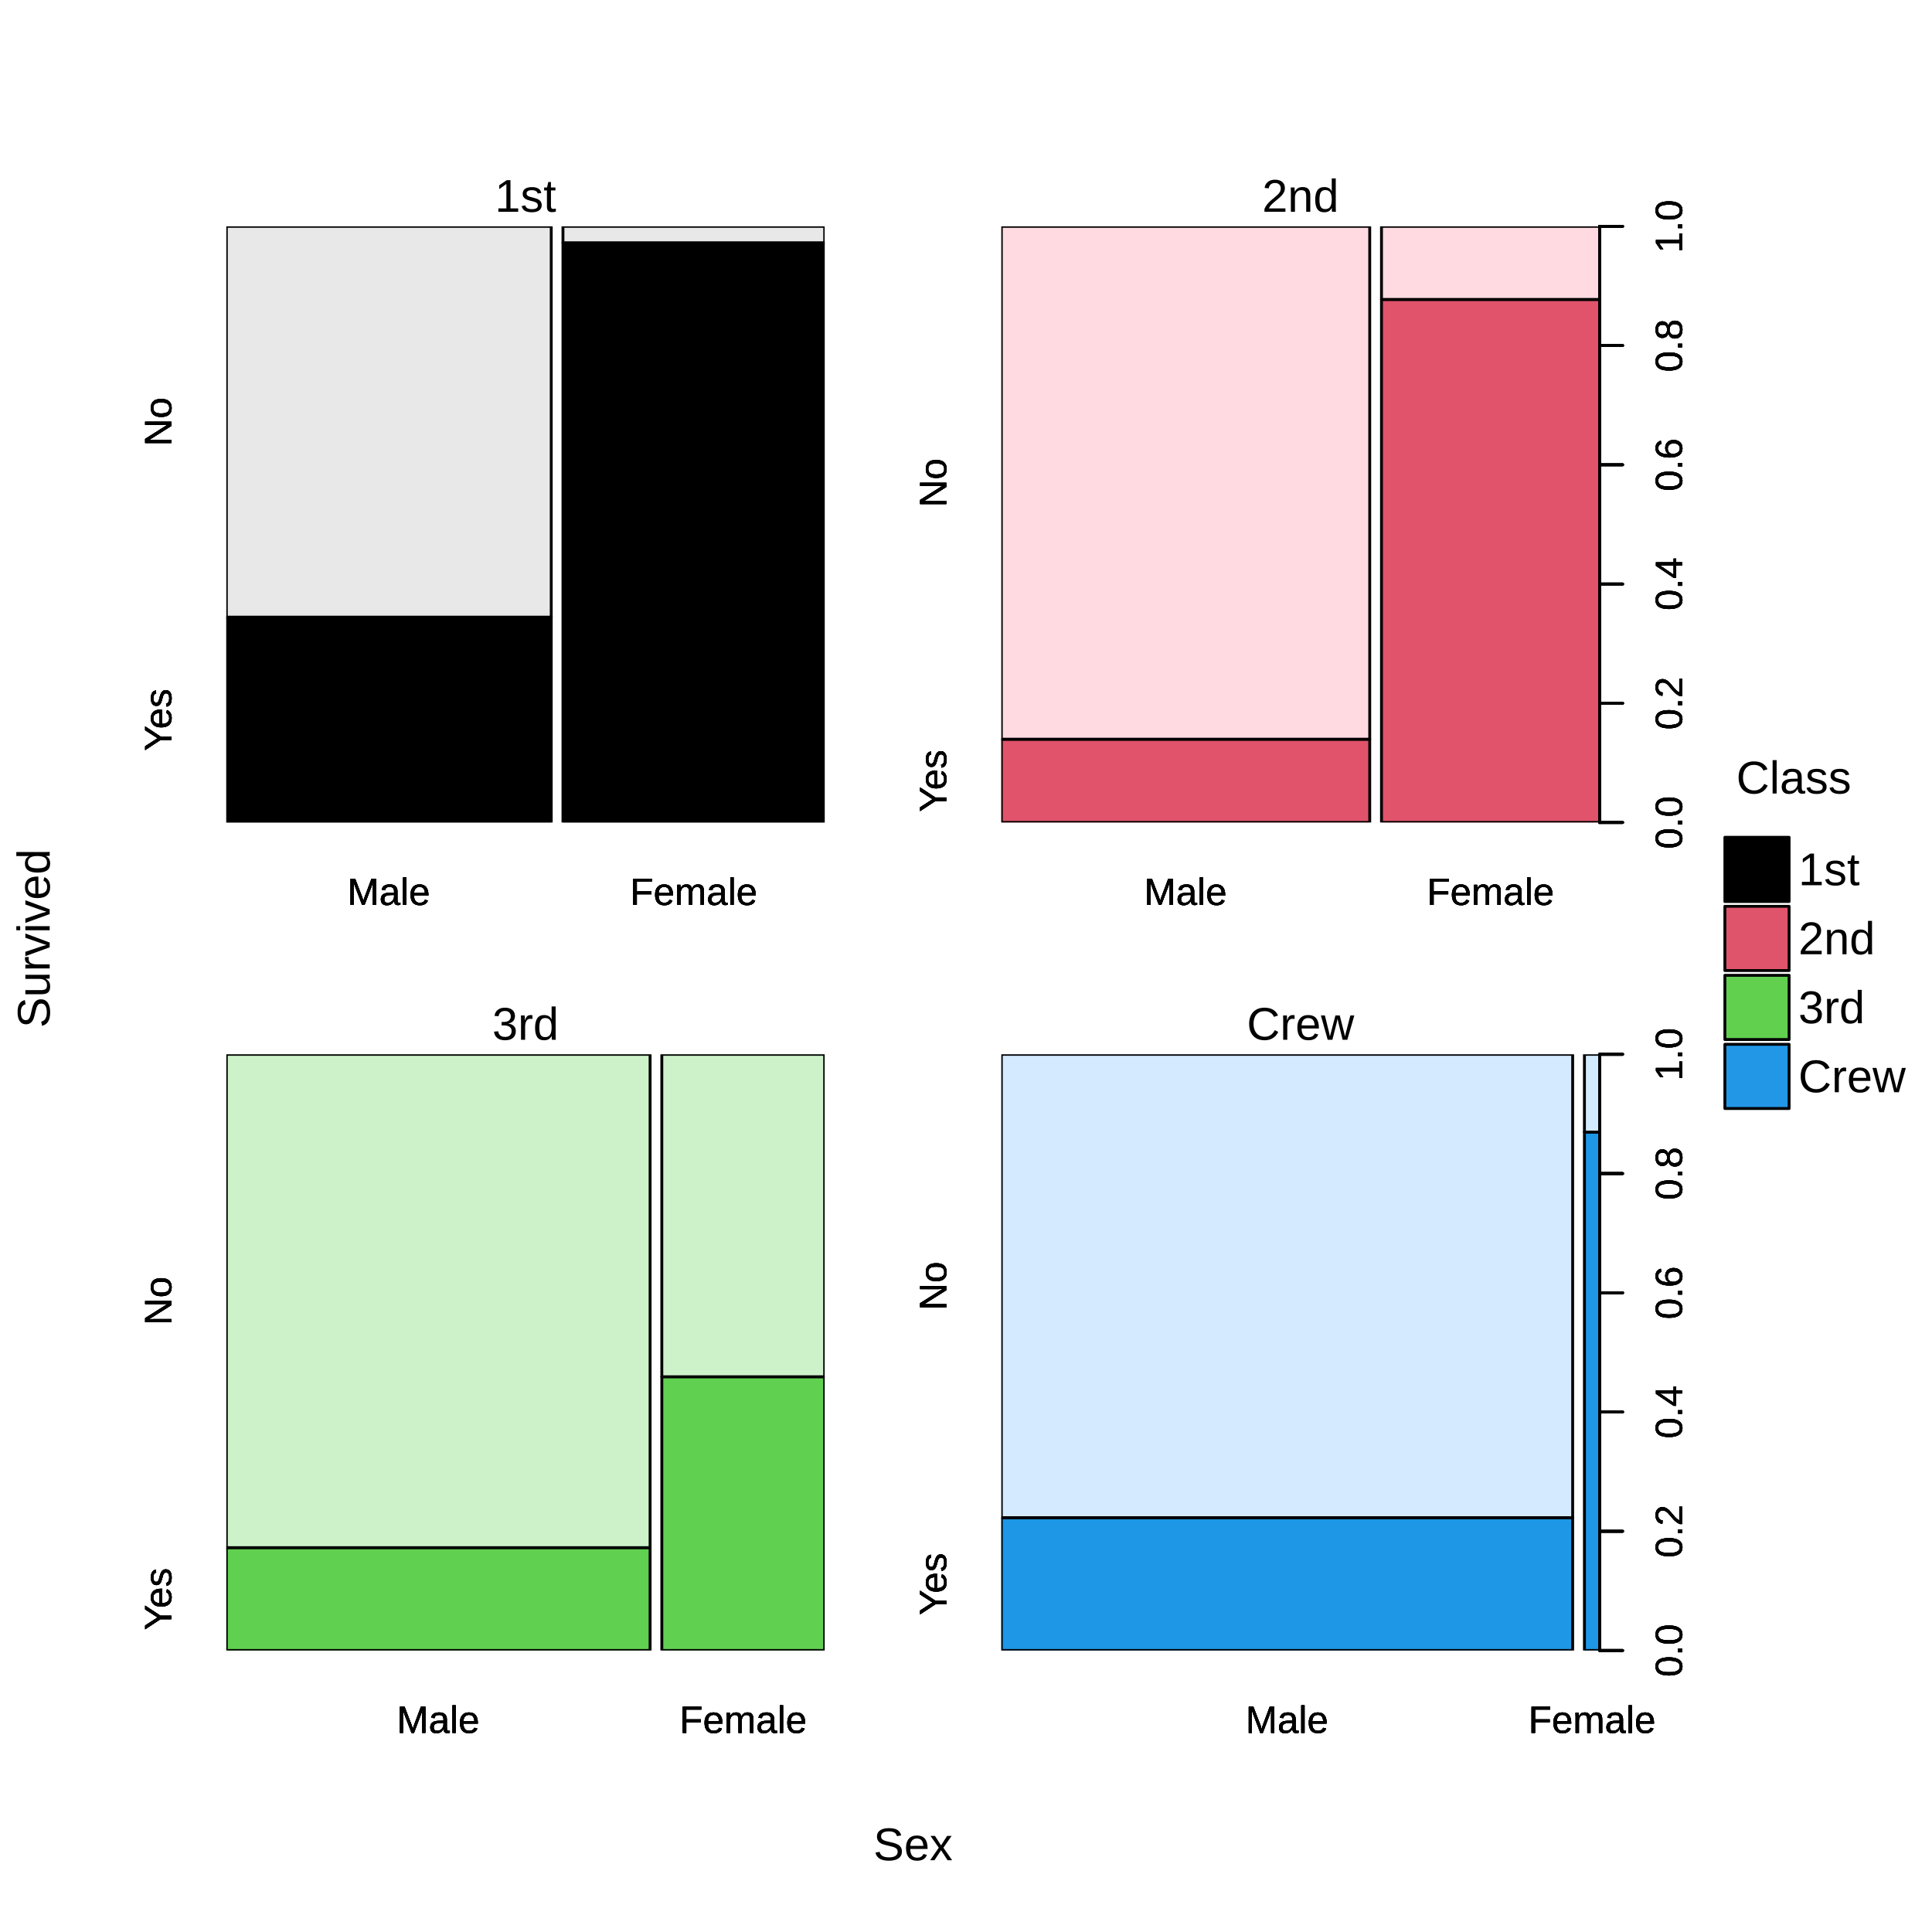
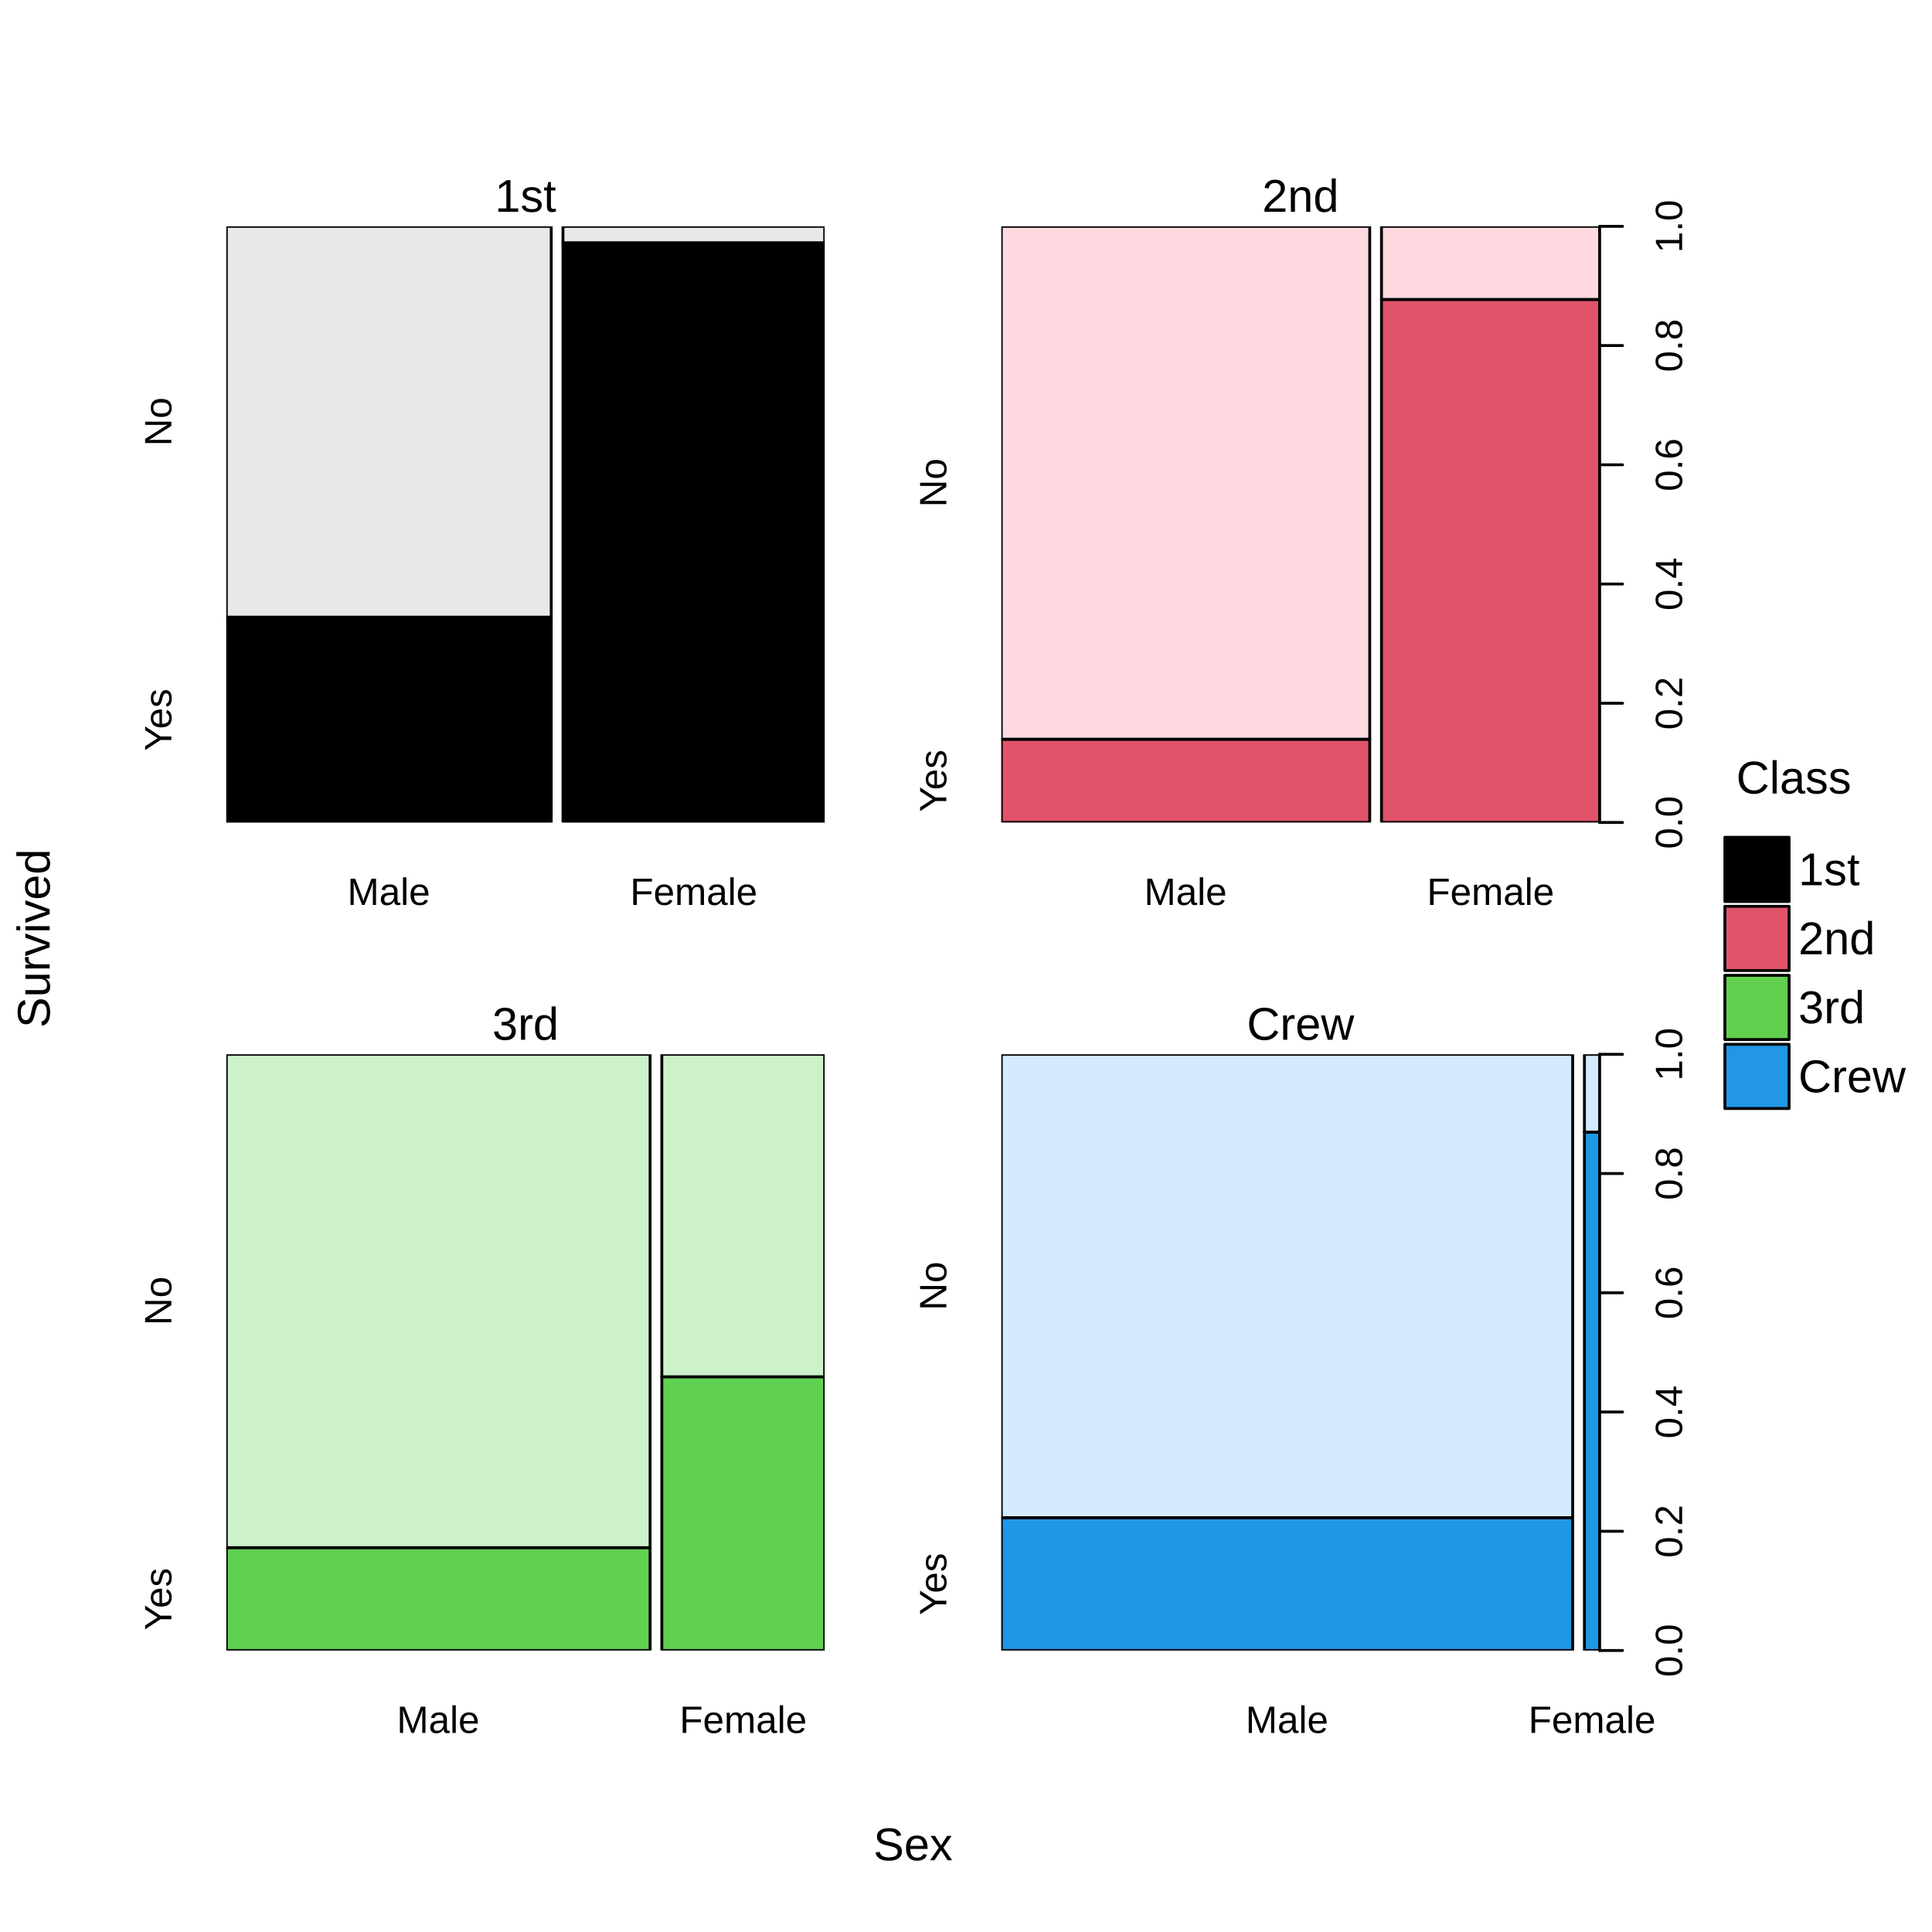
<svg xmlns="http://www.w3.org/2000/svg" width="504.00pt" height="504.00pt" viewBox="0 0 504.00 504.00">
  <g class="svglite">
    <defs>
      <style type="text/css">
    .svglite line, .svglite polyline, .svglite polygon, .svglite path, .svglite rect, .svglite circle {
      fill: none;
      stroke: #000000;
      stroke-linecap: round;
      stroke-linejoin: round;
      stroke-miterlimit: 10.00;
    }
    .svglite text {
      white-space: pre;
    }
    .svglite g.glyphgroup path {
      fill: inherit;
      stroke: none;
    }
  </style>
    </defs>
    <rect width="100%" height="100%" style="stroke: none; fill: #FFFFFF;" />
    <defs>
      <clipPath id="cpMC4wMHw1MDQuMDB8MC4wMHw1MDQuMDA=">
        <rect x="0.00" y="0.00" width="504.00" height="504.00" />
      </clipPath>
    </defs>
    <g clip-path="url(#cpMC4wMHw1MDQuMDB8MC4wMHw1MDQuMDA=)">
      <rect x="449.97" y="218.43" width="16.75" height="16.75" style="stroke-width: 0.75; fill: #000000;" />
      <rect x="449.97" y="236.43" width="16.75" height="16.75" style="stroke-width: 0.75; fill: #DF536B;" />
      <rect x="449.97" y="254.43" width="16.75" height="16.75" style="stroke-width: 0.75; fill: #61D04F;" />
      <rect x="449.97" y="272.43" width="16.75" height="16.75" style="stroke-width: 0.75; fill: #2297E6;" />
      <text x="452.94" y="207.00" style="font-size: 12.00px; font-family: &quot;Liberation Sans&quot;;" textLength="30.02px" lengthAdjust="spacingAndGlyphs">Class</text>
      <text x="469.14" y="230.93" style="font-size: 12.00px; font-family: &quot;Liberation Sans&quot;;" textLength="16.00px" lengthAdjust="spacingAndGlyphs">1st</text>
      <text x="469.14" y="248.93" style="font-size: 12.00px; font-family: &quot;Liberation Sans&quot;;" textLength="20.02px" lengthAdjust="spacingAndGlyphs">2nd</text>
      <text x="469.14" y="266.93" style="font-size: 12.00px; font-family: &quot;Liberation Sans&quot;;" textLength="17.34px" lengthAdjust="spacingAndGlyphs">3rd</text>
      <text x="469.14" y="284.93" style="font-size: 12.00px; font-family: &quot;Liberation Sans&quot;;" textLength="28.02px" lengthAdjust="spacingAndGlyphs">Crew</text>
    </g>
    <defs>
      <clipPath id="cpMC4wMHw0MTcuMzB8MC4wMHw1MDQuMDA=">
        <rect x="0.00" y="0.00" width="417.30" height="504.00" />
      </clipPath>
    </defs>
    <g clip-path="url(#cpMC4wMHw0MTcuMzB8MC4wMHw1MDQuMDA=)">
      <text x="238.17" y="485.28" text-anchor="middle" style="font-size: 12.00px; font-family: &quot;Liberation Sans&quot;;" textLength="20.67px" lengthAdjust="spacingAndGlyphs">Sex</text>
      <text transform="translate(12.96,244.80) rotate(-90)" text-anchor="middle" style="font-size: 12.00px; font-family: &quot;Liberation Sans&quot;;" textLength="46.69px" lengthAdjust="spacingAndGlyphs">Survived</text>
    </g>
    <defs>
      <clipPath id="cpNTkuMDR8MjE1LjEzfDU5LjA0fDIxNC41Ng==">
        <rect x="59.04" y="59.04" width="156.09" height="155.52" />
      </clipPath>
    </defs>
    <g clip-path="url(#cpNTkuMDR8MjE1LjEzfDU5LjA0fDIxNC41Ng==)">
</g>
    <g clip-path="url(#cpMC4wMHw1MDQuMDB8MC4wMHw1MDQuMDA=)">
      <rect x="59.04" y="43.20" width="156.09" height="15.84" style="stroke-width: 0.75; stroke: none;" />
      <text x="137.09" y="55.25" text-anchor="middle" style="font-size: 12.00px; font-family: &quot;Liberation Sans&quot;;" textLength="16.00px" lengthAdjust="spacingAndGlyphs">1st</text>
    </g>
    <defs>
      <clipPath id="cpMjYxLjIxfDQxNy4zMHw1OS4wNHwyMTQuNTY=">
        <rect x="261.21" y="59.04" width="156.09" height="155.52" />
      </clipPath>
    </defs>
    <g clip-path="url(#cpMjYxLjIxfDQxNy4zMHw1OS4wNHwyMTQuNTY=)">
</g>
    <g clip-path="url(#cpMC4wMHw1MDQuMDB8MC4wMHw1MDQuMDA=)">
      <rect x="261.21" y="43.20" width="156.09" height="15.84" style="stroke-width: 0.75; stroke: none;" />
      <text x="339.26" y="55.25" text-anchor="middle" style="font-size: 12.00px; font-family: &quot;Liberation Sans&quot;;" textLength="20.02px" lengthAdjust="spacingAndGlyphs">2nd</text>
    </g>
    <defs>
      <clipPath id="cpNTkuMDR8MjE1LjEzfDI3NS4wNHw0MzAuNTY=">
        <rect x="59.04" y="275.04" width="156.09" height="155.52" />
      </clipPath>
    </defs>
    <g clip-path="url(#cpNTkuMDR8MjE1LjEzfDI3NS4wNHw0MzAuNTY=)">
</g>
    <g clip-path="url(#cpMC4wMHw1MDQuMDB8MC4wMHw1MDQuMDA=)">
      <rect x="59.04" y="259.20" width="156.09" height="15.84" style="stroke-width: 0.75; stroke: none;" />
      <text x="137.09" y="271.25" text-anchor="middle" style="font-size: 12.00px; font-family: &quot;Liberation Sans&quot;;" textLength="17.34px" lengthAdjust="spacingAndGlyphs">3rd</text>
    </g>
    <defs>
      <clipPath id="cpMjYxLjIxfDQxNy4zMHwyNzUuMDR8NDMwLjU2">
        <rect x="261.21" y="275.04" width="156.09" height="155.52" />
      </clipPath>
    </defs>
    <g clip-path="url(#cpMjYxLjIxfDQxNy4zMHwyNzUuMDR8NDMwLjU2)">
</g>
    <g clip-path="url(#cpMC4wMHw1MDQuMDB8MC4wMHw1MDQuMDA=)">
      <rect x="261.21" y="259.20" width="156.09" height="15.84" style="stroke-width: 0.75; stroke: none;" />
      <text x="339.26" y="271.25" text-anchor="middle" style="font-size: 12.00px; font-family: &quot;Liberation Sans&quot;;" textLength="28.02px" lengthAdjust="spacingAndGlyphs">Crew</text>
    </g>
    <g clip-path="url(#cpNTkuMDR8MjE1LjEzfDU5LjA0fDIxNC41Ng==)">
      <rect x="59.04" y="160.99" width="84.76" height="53.57" style="stroke-width: 0.75; fill: #000000;" />
      <rect x="59.04" y="59.04" width="84.76" height="101.95" style="stroke-width: 0.75; fill: #E8E8E8;" />
      <rect x="146.86" y="63.33" width="68.28" height="151.23" style="stroke-width: 0.75; fill: #000000;" />
      <rect x="146.86" y="59.04" width="68.28" height="4.29" style="stroke-width: 0.75; fill: #E8E8E8;" />
    </g>
    <g clip-path="url(#cpMC4wMHw1MDQuMDB8MC4wMHw1MDQuMDA=)">
      <text x="101.42" y="236.07" text-anchor="middle" style="font-size: 9.96px; font-family: &quot;Liberation Sans&quot;;" textLength="21.58px" lengthAdjust="spacingAndGlyphs">Male</text>
      <text x="180.99" y="236.07" text-anchor="middle" style="font-size: 9.96px; font-family: &quot;Liberation Sans&quot;;" textLength="33.19px" lengthAdjust="spacingAndGlyphs">Female</text>
      <text transform="translate(44.70,187.78) rotate(-90)" text-anchor="middle" style="font-size: 9.96px; font-family: &quot;Liberation Sans&quot;;" textLength="16.25px" lengthAdjust="spacingAndGlyphs">Yes</text>
      <text transform="translate(44.70,110.02) rotate(-90)" text-anchor="middle" style="font-size: 9.96px; font-family: &quot;Liberation Sans&quot;;" textLength="12.72px" lengthAdjust="spacingAndGlyphs">No</text>
-       <text x="101.42" y="236.07" text-anchor="middle" style="font-size: 9.96px; font-family: &quot;Liberation Sans&quot;;" textLength="21.58px" lengthAdjust="spacingAndGlyphs">Male</text>
-       <text x="180.99" y="236.07" text-anchor="middle" style="font-size: 9.96px; font-family: &quot;Liberation Sans&quot;;" textLength="33.19px" lengthAdjust="spacingAndGlyphs">Female</text>
-       <text transform="translate(44.70,187.78) rotate(-90)" text-anchor="middle" style="font-size: 9.96px; font-family: &quot;Liberation Sans&quot;;" textLength="16.25px" lengthAdjust="spacingAndGlyphs">Yes</text>
-       <text transform="translate(44.70,110.02) rotate(-90)" text-anchor="middle" style="font-size: 9.96px; font-family: &quot;Liberation Sans&quot;;" textLength="12.72px" lengthAdjust="spacingAndGlyphs">No</text>
-       <text x="101.42" y="236.07" text-anchor="middle" style="font-size: 9.96px; font-family: &quot;Liberation Sans&quot;;" textLength="21.58px" lengthAdjust="spacingAndGlyphs">Male</text>
-       <text x="180.99" y="236.07" text-anchor="middle" style="font-size: 9.96px; font-family: &quot;Liberation Sans&quot;;" textLength="33.19px" lengthAdjust="spacingAndGlyphs">Female</text>
-       <text transform="translate(44.70,187.78) rotate(-90)" text-anchor="middle" style="font-size: 9.96px; font-family: &quot;Liberation Sans&quot;;" textLength="16.25px" lengthAdjust="spacingAndGlyphs">Yes</text>
-       <text transform="translate(44.70,110.02) rotate(-90)" text-anchor="middle" style="font-size: 9.96px; font-family: &quot;Liberation Sans&quot;;" textLength="12.72px" lengthAdjust="spacingAndGlyphs">No</text>
-       <text x="101.42" y="236.07" text-anchor="middle" style="font-size: 9.96px; font-family: &quot;Liberation Sans&quot;;" textLength="21.58px" lengthAdjust="spacingAndGlyphs">Male</text>
-       <text x="180.99" y="236.07" text-anchor="middle" style="font-size: 9.96px; font-family: &quot;Liberation Sans&quot;;" textLength="33.19px" lengthAdjust="spacingAndGlyphs">Female</text>
-       <text transform="translate(44.70,187.78) rotate(-90)" text-anchor="middle" style="font-size: 9.96px; font-family: &quot;Liberation Sans&quot;;" textLength="16.25px" lengthAdjust="spacingAndGlyphs">Yes</text>
-       <text transform="translate(44.70,110.02) rotate(-90)" text-anchor="middle" style="font-size: 9.96px; font-family: &quot;Liberation Sans&quot;;" textLength="12.72px" lengthAdjust="spacingAndGlyphs">No</text>
-     </g>
-     <g clip-path="url(#cpMjYxLjIxfDQxNy4zMHw1OS4wNHwyMTQuNTY=)">
- </g>
-     <g clip-path="url(#cpMC4wMHw1MDQuMDB8MC4wMHw1MDQuMDA=)">
-       <text x="309.27" y="236.07" text-anchor="middle" style="font-size: 9.96px; font-family: &quot;Liberation Sans&quot;;" textLength="21.58px" lengthAdjust="spacingAndGlyphs">Male</text>
-       <text x="388.85" y="236.07" text-anchor="middle" style="font-size: 9.96px; font-family: &quot;Liberation Sans&quot;;" textLength="33.19px" lengthAdjust="spacingAndGlyphs">Female</text>
-       <text transform="translate(246.87,203.70) rotate(-90)" text-anchor="middle" style="font-size: 9.96px; font-family: &quot;Liberation Sans&quot;;" textLength="16.25px" lengthAdjust="spacingAndGlyphs">Yes</text>
-       <text transform="translate(246.87,125.94) rotate(-90)" text-anchor="middle" style="font-size: 9.96px; font-family: &quot;Liberation Sans&quot;;" textLength="12.72px" lengthAdjust="spacingAndGlyphs">No</text>
-       <line x1="417.30" y1="214.56" x2="417.30" y2="59.04" style="stroke-width: 0.75;" />
-       <line x1="417.30" y1="214.56" x2="423.28" y2="214.56" style="stroke-width: 0.75;" />
-       <line x1="417.30" y1="183.46" x2="423.28" y2="183.46" style="stroke-width: 0.75;" />
-       <line x1="417.30" y1="152.35" x2="423.28" y2="152.35" style="stroke-width: 0.75;" />
-       <line x1="417.30" y1="121.25" x2="423.28" y2="121.25" style="stroke-width: 0.75;" />
-       <line x1="417.30" y1="90.14" x2="423.28" y2="90.14" style="stroke-width: 0.75;" />
-       <line x1="417.30" y1="59.04" x2="423.28" y2="59.04" style="stroke-width: 0.75;" />
-       <text transform="translate(438.82,214.56) rotate(-90)" text-anchor="middle" style="font-size: 9.96px; font-family: &quot;Liberation Sans&quot;;" textLength="13.83px" lengthAdjust="spacingAndGlyphs">0.0</text>
-       <text transform="translate(438.82,183.46) rotate(-90)" text-anchor="middle" style="font-size: 9.96px; font-family: &quot;Liberation Sans&quot;;" textLength="13.83px" lengthAdjust="spacingAndGlyphs">0.2</text>
-       <text transform="translate(438.82,152.35) rotate(-90)" text-anchor="middle" style="font-size: 9.96px; font-family: &quot;Liberation Sans&quot;;" textLength="13.83px" lengthAdjust="spacingAndGlyphs">0.4</text>
-       <text transform="translate(438.82,121.25) rotate(-90)" text-anchor="middle" style="font-size: 9.96px; font-family: &quot;Liberation Sans&quot;;" textLength="13.83px" lengthAdjust="spacingAndGlyphs">0.6</text>
-       <text transform="translate(438.82,90.14) rotate(-90)" text-anchor="middle" style="font-size: 9.96px; font-family: &quot;Liberation Sans&quot;;" textLength="13.83px" lengthAdjust="spacingAndGlyphs">0.8</text>
-       <text transform="translate(438.82,59.04) rotate(-90)" text-anchor="middle" style="font-size: 9.96px; font-family: &quot;Liberation Sans&quot;;" textLength="13.83px" lengthAdjust="spacingAndGlyphs">1.0</text>
    </g>
    <g clip-path="url(#cpMjYxLjIxfDQxNy4zMHw1OS4wNHwyMTQuNTY=)">
      <rect x="261.21" y="192.84" width="96.11" height="21.72" style="stroke-width: 0.75; fill: #E0536B;" />
      <rect x="261.21" y="59.04" width="96.11" height="133.80" style="stroke-width: 0.75; fill: #FFDAE0;" />
      <rect x="360.39" y="78.11" width="56.92" height="136.45" style="stroke-width: 0.75; fill: #E0536B;" />
      <rect x="360.39" y="59.04" width="56.92" height="19.07" style="stroke-width: 0.75; fill: #FFDAE0;" />
    </g>
    <g clip-path="url(#cpMC4wMHw1MDQuMDB8MC4wMHw1MDQuMDA=)">
      <text x="309.27" y="236.07" text-anchor="middle" style="font-size: 9.96px; font-family: &quot;Liberation Sans&quot;;" textLength="21.58px" lengthAdjust="spacingAndGlyphs">Male</text>
      <text x="388.85" y="236.07" text-anchor="middle" style="font-size: 9.96px; font-family: &quot;Liberation Sans&quot;;" textLength="33.19px" lengthAdjust="spacingAndGlyphs">Female</text>
      <text transform="translate(246.87,203.70) rotate(-90)" text-anchor="middle" style="font-size: 9.96px; font-family: &quot;Liberation Sans&quot;;" textLength="16.25px" lengthAdjust="spacingAndGlyphs">Yes</text>
      <text transform="translate(246.87,125.94) rotate(-90)" text-anchor="middle" style="font-size: 9.96px; font-family: &quot;Liberation Sans&quot;;" textLength="12.72px" lengthAdjust="spacingAndGlyphs">No</text>
      <line x1="417.30" y1="214.56" x2="417.30" y2="59.04" style="stroke-width: 0.75;" />
      <line x1="417.30" y1="214.56" x2="423.28" y2="214.56" style="stroke-width: 0.75;" />
      <line x1="417.30" y1="183.46" x2="423.28" y2="183.46" style="stroke-width: 0.75;" />
      <line x1="417.30" y1="152.35" x2="423.28" y2="152.35" style="stroke-width: 0.75;" />
      <line x1="417.30" y1="121.25" x2="423.28" y2="121.25" style="stroke-width: 0.75;" />
      <line x1="417.30" y1="90.14" x2="423.28" y2="90.14" style="stroke-width: 0.75;" />
      <line x1="417.30" y1="59.04" x2="423.28" y2="59.04" style="stroke-width: 0.75;" />
      <text transform="translate(438.82,214.56) rotate(-90)" text-anchor="middle" style="font-size: 9.96px; font-family: &quot;Liberation Sans&quot;;" textLength="13.83px" lengthAdjust="spacingAndGlyphs">0.0</text>
      <text transform="translate(438.82,183.46) rotate(-90)" text-anchor="middle" style="font-size: 9.96px; font-family: &quot;Liberation Sans&quot;;" textLength="13.83px" lengthAdjust="spacingAndGlyphs">0.2</text>
      <text transform="translate(438.82,152.35) rotate(-90)" text-anchor="middle" style="font-size: 9.96px; font-family: &quot;Liberation Sans&quot;;" textLength="13.83px" lengthAdjust="spacingAndGlyphs">0.4</text>
      <text transform="translate(438.82,121.25) rotate(-90)" text-anchor="middle" style="font-size: 9.96px; font-family: &quot;Liberation Sans&quot;;" textLength="13.83px" lengthAdjust="spacingAndGlyphs">0.6</text>
      <text transform="translate(438.82,90.14) rotate(-90)" text-anchor="middle" style="font-size: 9.96px; font-family: &quot;Liberation Sans&quot;;" textLength="13.83px" lengthAdjust="spacingAndGlyphs">0.8</text>
      <text transform="translate(438.82,59.04) rotate(-90)" text-anchor="middle" style="font-size: 9.96px; font-family: &quot;Liberation Sans&quot;;" textLength="13.83px" lengthAdjust="spacingAndGlyphs">1.0</text>
-       <text x="309.27" y="236.07" text-anchor="middle" style="font-size: 9.96px; font-family: &quot;Liberation Sans&quot;;" textLength="21.58px" lengthAdjust="spacingAndGlyphs">Male</text>
-       <text x="388.85" y="236.07" text-anchor="middle" style="font-size: 9.96px; font-family: &quot;Liberation Sans&quot;;" textLength="33.19px" lengthAdjust="spacingAndGlyphs">Female</text>
-       <text transform="translate(246.87,203.70) rotate(-90)" text-anchor="middle" style="font-size: 9.96px; font-family: &quot;Liberation Sans&quot;;" textLength="16.25px" lengthAdjust="spacingAndGlyphs">Yes</text>
-       <text transform="translate(246.87,125.94) rotate(-90)" text-anchor="middle" style="font-size: 9.96px; font-family: &quot;Liberation Sans&quot;;" textLength="12.72px" lengthAdjust="spacingAndGlyphs">No</text>
-       <line x1="417.30" y1="214.56" x2="417.30" y2="59.04" style="stroke-width: 0.75;" />
-       <line x1="417.30" y1="214.56" x2="423.28" y2="214.56" style="stroke-width: 0.75;" />
-       <line x1="417.30" y1="183.46" x2="423.28" y2="183.46" style="stroke-width: 0.75;" />
-       <line x1="417.30" y1="152.35" x2="423.28" y2="152.35" style="stroke-width: 0.75;" />
-       <line x1="417.30" y1="121.25" x2="423.28" y2="121.25" style="stroke-width: 0.75;" />
-       <line x1="417.30" y1="90.14" x2="423.28" y2="90.14" style="stroke-width: 0.75;" />
-       <line x1="417.30" y1="59.04" x2="423.28" y2="59.04" style="stroke-width: 0.75;" />
-       <text transform="translate(438.82,214.56) rotate(-90)" text-anchor="middle" style="font-size: 9.96px; font-family: &quot;Liberation Sans&quot;;" textLength="13.83px" lengthAdjust="spacingAndGlyphs">0.0</text>
-       <text transform="translate(438.82,183.46) rotate(-90)" text-anchor="middle" style="font-size: 9.96px; font-family: &quot;Liberation Sans&quot;;" textLength="13.83px" lengthAdjust="spacingAndGlyphs">0.2</text>
-       <text transform="translate(438.82,152.35) rotate(-90)" text-anchor="middle" style="font-size: 9.96px; font-family: &quot;Liberation Sans&quot;;" textLength="13.83px" lengthAdjust="spacingAndGlyphs">0.4</text>
-       <text transform="translate(438.82,121.25) rotate(-90)" text-anchor="middle" style="font-size: 9.96px; font-family: &quot;Liberation Sans&quot;;" textLength="13.83px" lengthAdjust="spacingAndGlyphs">0.6</text>
-       <text transform="translate(438.82,90.14) rotate(-90)" text-anchor="middle" style="font-size: 9.96px; font-family: &quot;Liberation Sans&quot;;" textLength="13.83px" lengthAdjust="spacingAndGlyphs">0.8</text>
-       <text transform="translate(438.82,59.04) rotate(-90)" text-anchor="middle" style="font-size: 9.96px; font-family: &quot;Liberation Sans&quot;;" textLength="13.83px" lengthAdjust="spacingAndGlyphs">1.0</text>
-       <text x="309.27" y="236.07" text-anchor="middle" style="font-size: 9.96px; font-family: &quot;Liberation Sans&quot;;" textLength="21.58px" lengthAdjust="spacingAndGlyphs">Male</text>
-       <text x="388.85" y="236.07" text-anchor="middle" style="font-size: 9.96px; font-family: &quot;Liberation Sans&quot;;" textLength="33.19px" lengthAdjust="spacingAndGlyphs">Female</text>
-       <text transform="translate(246.87,203.70) rotate(-90)" text-anchor="middle" style="font-size: 9.96px; font-family: &quot;Liberation Sans&quot;;" textLength="16.25px" lengthAdjust="spacingAndGlyphs">Yes</text>
-       <text transform="translate(246.87,125.94) rotate(-90)" text-anchor="middle" style="font-size: 9.96px; font-family: &quot;Liberation Sans&quot;;" textLength="12.72px" lengthAdjust="spacingAndGlyphs">No</text>
-       <line x1="417.30" y1="214.56" x2="417.30" y2="59.04" style="stroke-width: 0.75;" />
-       <line x1="417.30" y1="214.56" x2="423.28" y2="214.56" style="stroke-width: 0.75;" />
-       <line x1="417.30" y1="183.46" x2="423.28" y2="183.46" style="stroke-width: 0.75;" />
-       <line x1="417.30" y1="152.35" x2="423.28" y2="152.35" style="stroke-width: 0.75;" />
-       <line x1="417.30" y1="121.25" x2="423.28" y2="121.25" style="stroke-width: 0.75;" />
-       <line x1="417.30" y1="90.14" x2="423.28" y2="90.14" style="stroke-width: 0.75;" />
-       <line x1="417.30" y1="59.04" x2="423.28" y2="59.04" style="stroke-width: 0.75;" />
-       <text transform="translate(438.82,214.56) rotate(-90)" text-anchor="middle" style="font-size: 9.96px; font-family: &quot;Liberation Sans&quot;;" textLength="13.83px" lengthAdjust="spacingAndGlyphs">0.0</text>
-       <text transform="translate(438.82,183.46) rotate(-90)" text-anchor="middle" style="font-size: 9.96px; font-family: &quot;Liberation Sans&quot;;" textLength="13.83px" lengthAdjust="spacingAndGlyphs">0.2</text>
-       <text transform="translate(438.82,152.35) rotate(-90)" text-anchor="middle" style="font-size: 9.96px; font-family: &quot;Liberation Sans&quot;;" textLength="13.83px" lengthAdjust="spacingAndGlyphs">0.4</text>
-       <text transform="translate(438.82,121.25) rotate(-90)" text-anchor="middle" style="font-size: 9.96px; font-family: &quot;Liberation Sans&quot;;" textLength="13.83px" lengthAdjust="spacingAndGlyphs">0.6</text>
-       <text transform="translate(438.82,90.14) rotate(-90)" text-anchor="middle" style="font-size: 9.96px; font-family: &quot;Liberation Sans&quot;;" textLength="13.83px" lengthAdjust="spacingAndGlyphs">0.8</text>
-       <text transform="translate(438.82,59.04) rotate(-90)" text-anchor="middle" style="font-size: 9.96px; font-family: &quot;Liberation Sans&quot;;" textLength="13.83px" lengthAdjust="spacingAndGlyphs">1.0</text>
-     </g>
-     <g clip-path="url(#cpNTkuMDR8MjE1LjEzfDI3NS4wNHw0MzAuNTY=)">
- </g>
-     <g clip-path="url(#cpMC4wMHw1MDQuMDB8MC4wMHw1MDQuMDA=)">
-       <text x="114.31" y="452.07" text-anchor="middle" style="font-size: 9.96px; font-family: &quot;Liberation Sans&quot;;" textLength="21.58px" lengthAdjust="spacingAndGlyphs">Male</text>
-       <text x="193.89" y="452.07" text-anchor="middle" style="font-size: 9.96px; font-family: &quot;Liberation Sans&quot;;" textLength="33.19px" lengthAdjust="spacingAndGlyphs">Female</text>
-       <text transform="translate(44.70,417.14) rotate(-90)" text-anchor="middle" style="font-size: 9.96px; font-family: &quot;Liberation Sans&quot;;" textLength="16.25px" lengthAdjust="spacingAndGlyphs">Yes</text>
-       <text transform="translate(44.70,339.38) rotate(-90)" text-anchor="middle" style="font-size: 9.96px; font-family: &quot;Liberation Sans&quot;;" textLength="12.72px" lengthAdjust="spacingAndGlyphs">No</text>
-       <text x="114.31" y="452.07" text-anchor="middle" style="font-size: 9.96px; font-family: &quot;Liberation Sans&quot;;" textLength="21.58px" lengthAdjust="spacingAndGlyphs">Male</text>
-       <text x="193.89" y="452.07" text-anchor="middle" style="font-size: 9.96px; font-family: &quot;Liberation Sans&quot;;" textLength="33.19px" lengthAdjust="spacingAndGlyphs">Female</text>
-       <text transform="translate(44.70,417.14) rotate(-90)" text-anchor="middle" style="font-size: 9.96px; font-family: &quot;Liberation Sans&quot;;" textLength="16.25px" lengthAdjust="spacingAndGlyphs">Yes</text>
-       <text transform="translate(44.70,339.38) rotate(-90)" text-anchor="middle" style="font-size: 9.96px; font-family: &quot;Liberation Sans&quot;;" textLength="12.72px" lengthAdjust="spacingAndGlyphs">No</text>
    </g>
    <g clip-path="url(#cpNTkuMDR8MjE1LjEzfDI3NS4wNHw0MzAuNTY=)">
      <rect x="59.04" y="403.73" width="110.55" height="26.83" style="stroke-width: 0.75; fill: #60D050;" />
      <rect x="59.04" y="275.04" width="110.55" height="128.69" style="stroke-width: 0.75; fill: #CDF2CA;" />
      <rect x="172.65" y="359.15" width="42.48" height="71.41" style="stroke-width: 0.75; fill: #60D050;" />
      <rect x="172.65" y="275.04" width="42.48" height="84.11" style="stroke-width: 0.75; fill: #CDF2CA;" />
    </g>
    <g clip-path="url(#cpMC4wMHw1MDQuMDB8MC4wMHw1MDQuMDA=)">
      <text x="114.31" y="452.07" text-anchor="middle" style="font-size: 9.96px; font-family: &quot;Liberation Sans&quot;;" textLength="21.58px" lengthAdjust="spacingAndGlyphs">Male</text>
      <text x="193.89" y="452.07" text-anchor="middle" style="font-size: 9.96px; font-family: &quot;Liberation Sans&quot;;" textLength="33.19px" lengthAdjust="spacingAndGlyphs">Female</text>
      <text transform="translate(44.70,417.14) rotate(-90)" text-anchor="middle" style="font-size: 9.96px; font-family: &quot;Liberation Sans&quot;;" textLength="16.25px" lengthAdjust="spacingAndGlyphs">Yes</text>
      <text transform="translate(44.70,339.38) rotate(-90)" text-anchor="middle" style="font-size: 9.96px; font-family: &quot;Liberation Sans&quot;;" textLength="12.72px" lengthAdjust="spacingAndGlyphs">No</text>
-       <text x="114.31" y="452.07" text-anchor="middle" style="font-size: 9.96px; font-family: &quot;Liberation Sans&quot;;" textLength="21.58px" lengthAdjust="spacingAndGlyphs">Male</text>
-       <text x="193.89" y="452.07" text-anchor="middle" style="font-size: 9.96px; font-family: &quot;Liberation Sans&quot;;" textLength="33.19px" lengthAdjust="spacingAndGlyphs">Female</text>
-       <text transform="translate(44.70,417.14) rotate(-90)" text-anchor="middle" style="font-size: 9.96px; font-family: &quot;Liberation Sans&quot;;" textLength="16.25px" lengthAdjust="spacingAndGlyphs">Yes</text>
-       <text transform="translate(44.70,339.38) rotate(-90)" text-anchor="middle" style="font-size: 9.96px; font-family: &quot;Liberation Sans&quot;;" textLength="12.72px" lengthAdjust="spacingAndGlyphs">No</text>
-     </g>
-     <g clip-path="url(#cpMjYxLjIxfDQxNy4zMHwyNzUuMDR8NDMwLjU2)">
- </g>
-     <g clip-path="url(#cpMC4wMHw1MDQuMDB8MC4wMHw1MDQuMDA=)">
-       <text x="335.74" y="452.07" text-anchor="middle" style="font-size: 9.96px; font-family: &quot;Liberation Sans&quot;;" textLength="21.58px" lengthAdjust="spacingAndGlyphs">Male</text>
-       <text x="415.32" y="452.07" text-anchor="middle" style="font-size: 9.96px; font-family: &quot;Liberation Sans&quot;;" textLength="33.19px" lengthAdjust="spacingAndGlyphs">Female</text>
-       <text transform="translate(246.87,413.24) rotate(-90)" text-anchor="middle" style="font-size: 9.96px; font-family: &quot;Liberation Sans&quot;;" textLength="16.25px" lengthAdjust="spacingAndGlyphs">Yes</text>
-       <text transform="translate(246.87,335.48) rotate(-90)" text-anchor="middle" style="font-size: 9.96px; font-family: &quot;Liberation Sans&quot;;" textLength="12.72px" lengthAdjust="spacingAndGlyphs">No</text>
-       <line x1="417.30" y1="430.56" x2="417.30" y2="275.04" style="stroke-width: 0.75;" />
-       <line x1="417.30" y1="430.56" x2="423.28" y2="430.56" style="stroke-width: 0.75;" />
-       <line x1="417.30" y1="399.46" x2="423.28" y2="399.46" style="stroke-width: 0.75;" />
-       <line x1="417.30" y1="368.35" x2="423.28" y2="368.35" style="stroke-width: 0.75;" />
-       <line x1="417.30" y1="337.25" x2="423.28" y2="337.25" style="stroke-width: 0.75;" />
-       <line x1="417.30" y1="306.14" x2="423.28" y2="306.14" style="stroke-width: 0.75;" />
-       <line x1="417.30" y1="275.04" x2="423.28" y2="275.04" style="stroke-width: 0.75;" />
-       <text transform="translate(438.82,430.56) rotate(-90)" text-anchor="middle" style="font-size: 9.96px; font-family: &quot;Liberation Sans&quot;;" textLength="13.83px" lengthAdjust="spacingAndGlyphs">0.0</text>
-       <text transform="translate(438.82,399.46) rotate(-90)" text-anchor="middle" style="font-size: 9.96px; font-family: &quot;Liberation Sans&quot;;" textLength="13.83px" lengthAdjust="spacingAndGlyphs">0.2</text>
-       <text transform="translate(438.82,368.35) rotate(-90)" text-anchor="middle" style="font-size: 9.96px; font-family: &quot;Liberation Sans&quot;;" textLength="13.83px" lengthAdjust="spacingAndGlyphs">0.4</text>
-       <text transform="translate(438.82,337.25) rotate(-90)" text-anchor="middle" style="font-size: 9.96px; font-family: &quot;Liberation Sans&quot;;" textLength="13.83px" lengthAdjust="spacingAndGlyphs">0.6</text>
-       <text transform="translate(438.82,306.14) rotate(-90)" text-anchor="middle" style="font-size: 9.96px; font-family: &quot;Liberation Sans&quot;;" textLength="13.83px" lengthAdjust="spacingAndGlyphs">0.8</text>
-       <text transform="translate(438.82,275.04) rotate(-90)" text-anchor="middle" style="font-size: 9.96px; font-family: &quot;Liberation Sans&quot;;" textLength="13.83px" lengthAdjust="spacingAndGlyphs">1.0</text>
-       <text x="335.74" y="452.07" text-anchor="middle" style="font-size: 9.96px; font-family: &quot;Liberation Sans&quot;;" textLength="21.58px" lengthAdjust="spacingAndGlyphs">Male</text>
-       <text x="415.32" y="452.07" text-anchor="middle" style="font-size: 9.96px; font-family: &quot;Liberation Sans&quot;;" textLength="33.19px" lengthAdjust="spacingAndGlyphs">Female</text>
-       <text transform="translate(246.87,413.24) rotate(-90)" text-anchor="middle" style="font-size: 9.96px; font-family: &quot;Liberation Sans&quot;;" textLength="16.25px" lengthAdjust="spacingAndGlyphs">Yes</text>
-       <text transform="translate(246.87,335.48) rotate(-90)" text-anchor="middle" style="font-size: 9.96px; font-family: &quot;Liberation Sans&quot;;" textLength="12.72px" lengthAdjust="spacingAndGlyphs">No</text>
-       <line x1="417.30" y1="430.56" x2="417.30" y2="275.04" style="stroke-width: 0.75;" />
-       <line x1="417.30" y1="430.56" x2="423.28" y2="430.56" style="stroke-width: 0.75;" />
-       <line x1="417.30" y1="399.46" x2="423.28" y2="399.46" style="stroke-width: 0.75;" />
-       <line x1="417.30" y1="368.35" x2="423.28" y2="368.35" style="stroke-width: 0.75;" />
-       <line x1="417.30" y1="337.25" x2="423.28" y2="337.25" style="stroke-width: 0.75;" />
-       <line x1="417.30" y1="306.14" x2="423.28" y2="306.14" style="stroke-width: 0.75;" />
-       <line x1="417.30" y1="275.04" x2="423.28" y2="275.04" style="stroke-width: 0.75;" />
-       <text transform="translate(438.82,430.56) rotate(-90)" text-anchor="middle" style="font-size: 9.96px; font-family: &quot;Liberation Sans&quot;;" textLength="13.83px" lengthAdjust="spacingAndGlyphs">0.0</text>
-       <text transform="translate(438.82,399.46) rotate(-90)" text-anchor="middle" style="font-size: 9.96px; font-family: &quot;Liberation Sans&quot;;" textLength="13.83px" lengthAdjust="spacingAndGlyphs">0.2</text>
-       <text transform="translate(438.82,368.35) rotate(-90)" text-anchor="middle" style="font-size: 9.96px; font-family: &quot;Liberation Sans&quot;;" textLength="13.83px" lengthAdjust="spacingAndGlyphs">0.4</text>
-       <text transform="translate(438.82,337.25) rotate(-90)" text-anchor="middle" style="font-size: 9.96px; font-family: &quot;Liberation Sans&quot;;" textLength="13.83px" lengthAdjust="spacingAndGlyphs">0.6</text>
-       <text transform="translate(438.82,306.14) rotate(-90)" text-anchor="middle" style="font-size: 9.96px; font-family: &quot;Liberation Sans&quot;;" textLength="13.83px" lengthAdjust="spacingAndGlyphs">0.8</text>
-       <text transform="translate(438.82,275.04) rotate(-90)" text-anchor="middle" style="font-size: 9.96px; font-family: &quot;Liberation Sans&quot;;" textLength="13.83px" lengthAdjust="spacingAndGlyphs">1.0</text>
-       <text x="335.74" y="452.07" text-anchor="middle" style="font-size: 9.96px; font-family: &quot;Liberation Sans&quot;;" textLength="21.58px" lengthAdjust="spacingAndGlyphs">Male</text>
-       <text x="415.32" y="452.07" text-anchor="middle" style="font-size: 9.96px; font-family: &quot;Liberation Sans&quot;;" textLength="33.19px" lengthAdjust="spacingAndGlyphs">Female</text>
-       <text transform="translate(246.87,413.24) rotate(-90)" text-anchor="middle" style="font-size: 9.96px; font-family: &quot;Liberation Sans&quot;;" textLength="16.25px" lengthAdjust="spacingAndGlyphs">Yes</text>
-       <text transform="translate(246.87,335.48) rotate(-90)" text-anchor="middle" style="font-size: 9.96px; font-family: &quot;Liberation Sans&quot;;" textLength="12.72px" lengthAdjust="spacingAndGlyphs">No</text>
-       <line x1="417.30" y1="430.56" x2="417.30" y2="275.04" style="stroke-width: 0.75;" />
-       <line x1="417.30" y1="430.56" x2="423.28" y2="430.56" style="stroke-width: 0.75;" />
-       <line x1="417.30" y1="399.46" x2="423.28" y2="399.46" style="stroke-width: 0.75;" />
-       <line x1="417.30" y1="368.35" x2="423.28" y2="368.35" style="stroke-width: 0.75;" />
-       <line x1="417.30" y1="337.25" x2="423.28" y2="337.25" style="stroke-width: 0.75;" />
-       <line x1="417.30" y1="306.14" x2="423.28" y2="306.14" style="stroke-width: 0.75;" />
-       <line x1="417.30" y1="275.04" x2="423.28" y2="275.04" style="stroke-width: 0.75;" />
-       <text transform="translate(438.82,430.56) rotate(-90)" text-anchor="middle" style="font-size: 9.96px; font-family: &quot;Liberation Sans&quot;;" textLength="13.83px" lengthAdjust="spacingAndGlyphs">0.0</text>
-       <text transform="translate(438.82,399.46) rotate(-90)" text-anchor="middle" style="font-size: 9.96px; font-family: &quot;Liberation Sans&quot;;" textLength="13.83px" lengthAdjust="spacingAndGlyphs">0.2</text>
-       <text transform="translate(438.82,368.35) rotate(-90)" text-anchor="middle" style="font-size: 9.96px; font-family: &quot;Liberation Sans&quot;;" textLength="13.83px" lengthAdjust="spacingAndGlyphs">0.4</text>
-       <text transform="translate(438.82,337.25) rotate(-90)" text-anchor="middle" style="font-size: 9.96px; font-family: &quot;Liberation Sans&quot;;" textLength="13.83px" lengthAdjust="spacingAndGlyphs">0.6</text>
-       <text transform="translate(438.82,306.14) rotate(-90)" text-anchor="middle" style="font-size: 9.96px; font-family: &quot;Liberation Sans&quot;;" textLength="13.83px" lengthAdjust="spacingAndGlyphs">0.8</text>
-       <text transform="translate(438.82,275.04) rotate(-90)" text-anchor="middle" style="font-size: 9.96px; font-family: &quot;Liberation Sans&quot;;" textLength="13.83px" lengthAdjust="spacingAndGlyphs">1.0</text>
    </g>
    <g clip-path="url(#cpMjYxLjIxfDQxNy4zMHwyNzUuMDR8NDMwLjU2)">
      <rect x="261.21" y="395.92" width="149.05" height="34.64" style="stroke-width: 0.75; fill: #1D97E6;" />
      <rect x="261.21" y="275.04" width="149.05" height="120.88" style="stroke-width: 0.75; fill: #D4EAFF;" />
      <rect x="413.33" y="295.33" width="3.98" height="135.23" style="stroke-width: 0.75; fill: #1D97E6;" />
      <rect x="413.33" y="275.04" width="3.98" height="20.29" style="stroke-width: 0.75; fill: #D4EAFF;" />
    </g>
    <g clip-path="url(#cpMC4wMHw1MDQuMDB8MC4wMHw1MDQuMDA=)">
      <text x="335.74" y="452.07" text-anchor="middle" style="font-size: 9.96px; font-family: &quot;Liberation Sans&quot;;" textLength="21.58px" lengthAdjust="spacingAndGlyphs">Male</text>
      <text x="415.32" y="452.07" text-anchor="middle" style="font-size: 9.96px; font-family: &quot;Liberation Sans&quot;;" textLength="33.19px" lengthAdjust="spacingAndGlyphs">Female</text>
      <text transform="translate(246.87,413.24) rotate(-90)" text-anchor="middle" style="font-size: 9.96px; font-family: &quot;Liberation Sans&quot;;" textLength="16.25px" lengthAdjust="spacingAndGlyphs">Yes</text>
      <text transform="translate(246.87,335.48) rotate(-90)" text-anchor="middle" style="font-size: 9.96px; font-family: &quot;Liberation Sans&quot;;" textLength="12.72px" lengthAdjust="spacingAndGlyphs">No</text>
      <line x1="417.30" y1="430.56" x2="417.30" y2="275.04" style="stroke-width: 0.75;" />
      <line x1="417.30" y1="430.56" x2="423.28" y2="430.56" style="stroke-width: 0.75;" />
      <line x1="417.30" y1="399.46" x2="423.28" y2="399.46" style="stroke-width: 0.75;" />
      <line x1="417.30" y1="368.35" x2="423.28" y2="368.35" style="stroke-width: 0.75;" />
      <line x1="417.30" y1="337.25" x2="423.28" y2="337.25" style="stroke-width: 0.75;" />
      <line x1="417.30" y1="306.14" x2="423.28" y2="306.14" style="stroke-width: 0.75;" />
      <line x1="417.30" y1="275.04" x2="423.28" y2="275.04" style="stroke-width: 0.75;" />
      <text transform="translate(438.82,430.56) rotate(-90)" text-anchor="middle" style="font-size: 9.96px; font-family: &quot;Liberation Sans&quot;;" textLength="13.83px" lengthAdjust="spacingAndGlyphs">0.0</text>
      <text transform="translate(438.82,399.46) rotate(-90)" text-anchor="middle" style="font-size: 9.96px; font-family: &quot;Liberation Sans&quot;;" textLength="13.83px" lengthAdjust="spacingAndGlyphs">0.2</text>
      <text transform="translate(438.82,368.35) rotate(-90)" text-anchor="middle" style="font-size: 9.96px; font-family: &quot;Liberation Sans&quot;;" textLength="13.83px" lengthAdjust="spacingAndGlyphs">0.4</text>
      <text transform="translate(438.82,337.25) rotate(-90)" text-anchor="middle" style="font-size: 9.96px; font-family: &quot;Liberation Sans&quot;;" textLength="13.83px" lengthAdjust="spacingAndGlyphs">0.6</text>
      <text transform="translate(438.82,306.14) rotate(-90)" text-anchor="middle" style="font-size: 9.96px; font-family: &quot;Liberation Sans&quot;;" textLength="13.83px" lengthAdjust="spacingAndGlyphs">0.8</text>
      <text transform="translate(438.82,275.04) rotate(-90)" text-anchor="middle" style="font-size: 9.96px; font-family: &quot;Liberation Sans&quot;;" textLength="13.83px" lengthAdjust="spacingAndGlyphs">1.0</text>
    </g>
    <defs>
      <clipPath id="cpMTAyLjQxfDM5Ny4wN3w4NS4wNnwzNjkuODQ=">
        <rect x="102.41" y="85.06" width="294.65" height="284.77" />
      </clipPath>
    </defs>
    <g clip-path="url(#cpMTAyLjQxfDM5Ny4wN3w4NS4wNnwzNjkuODQ=)">
</g>
  </g>
</svg>
